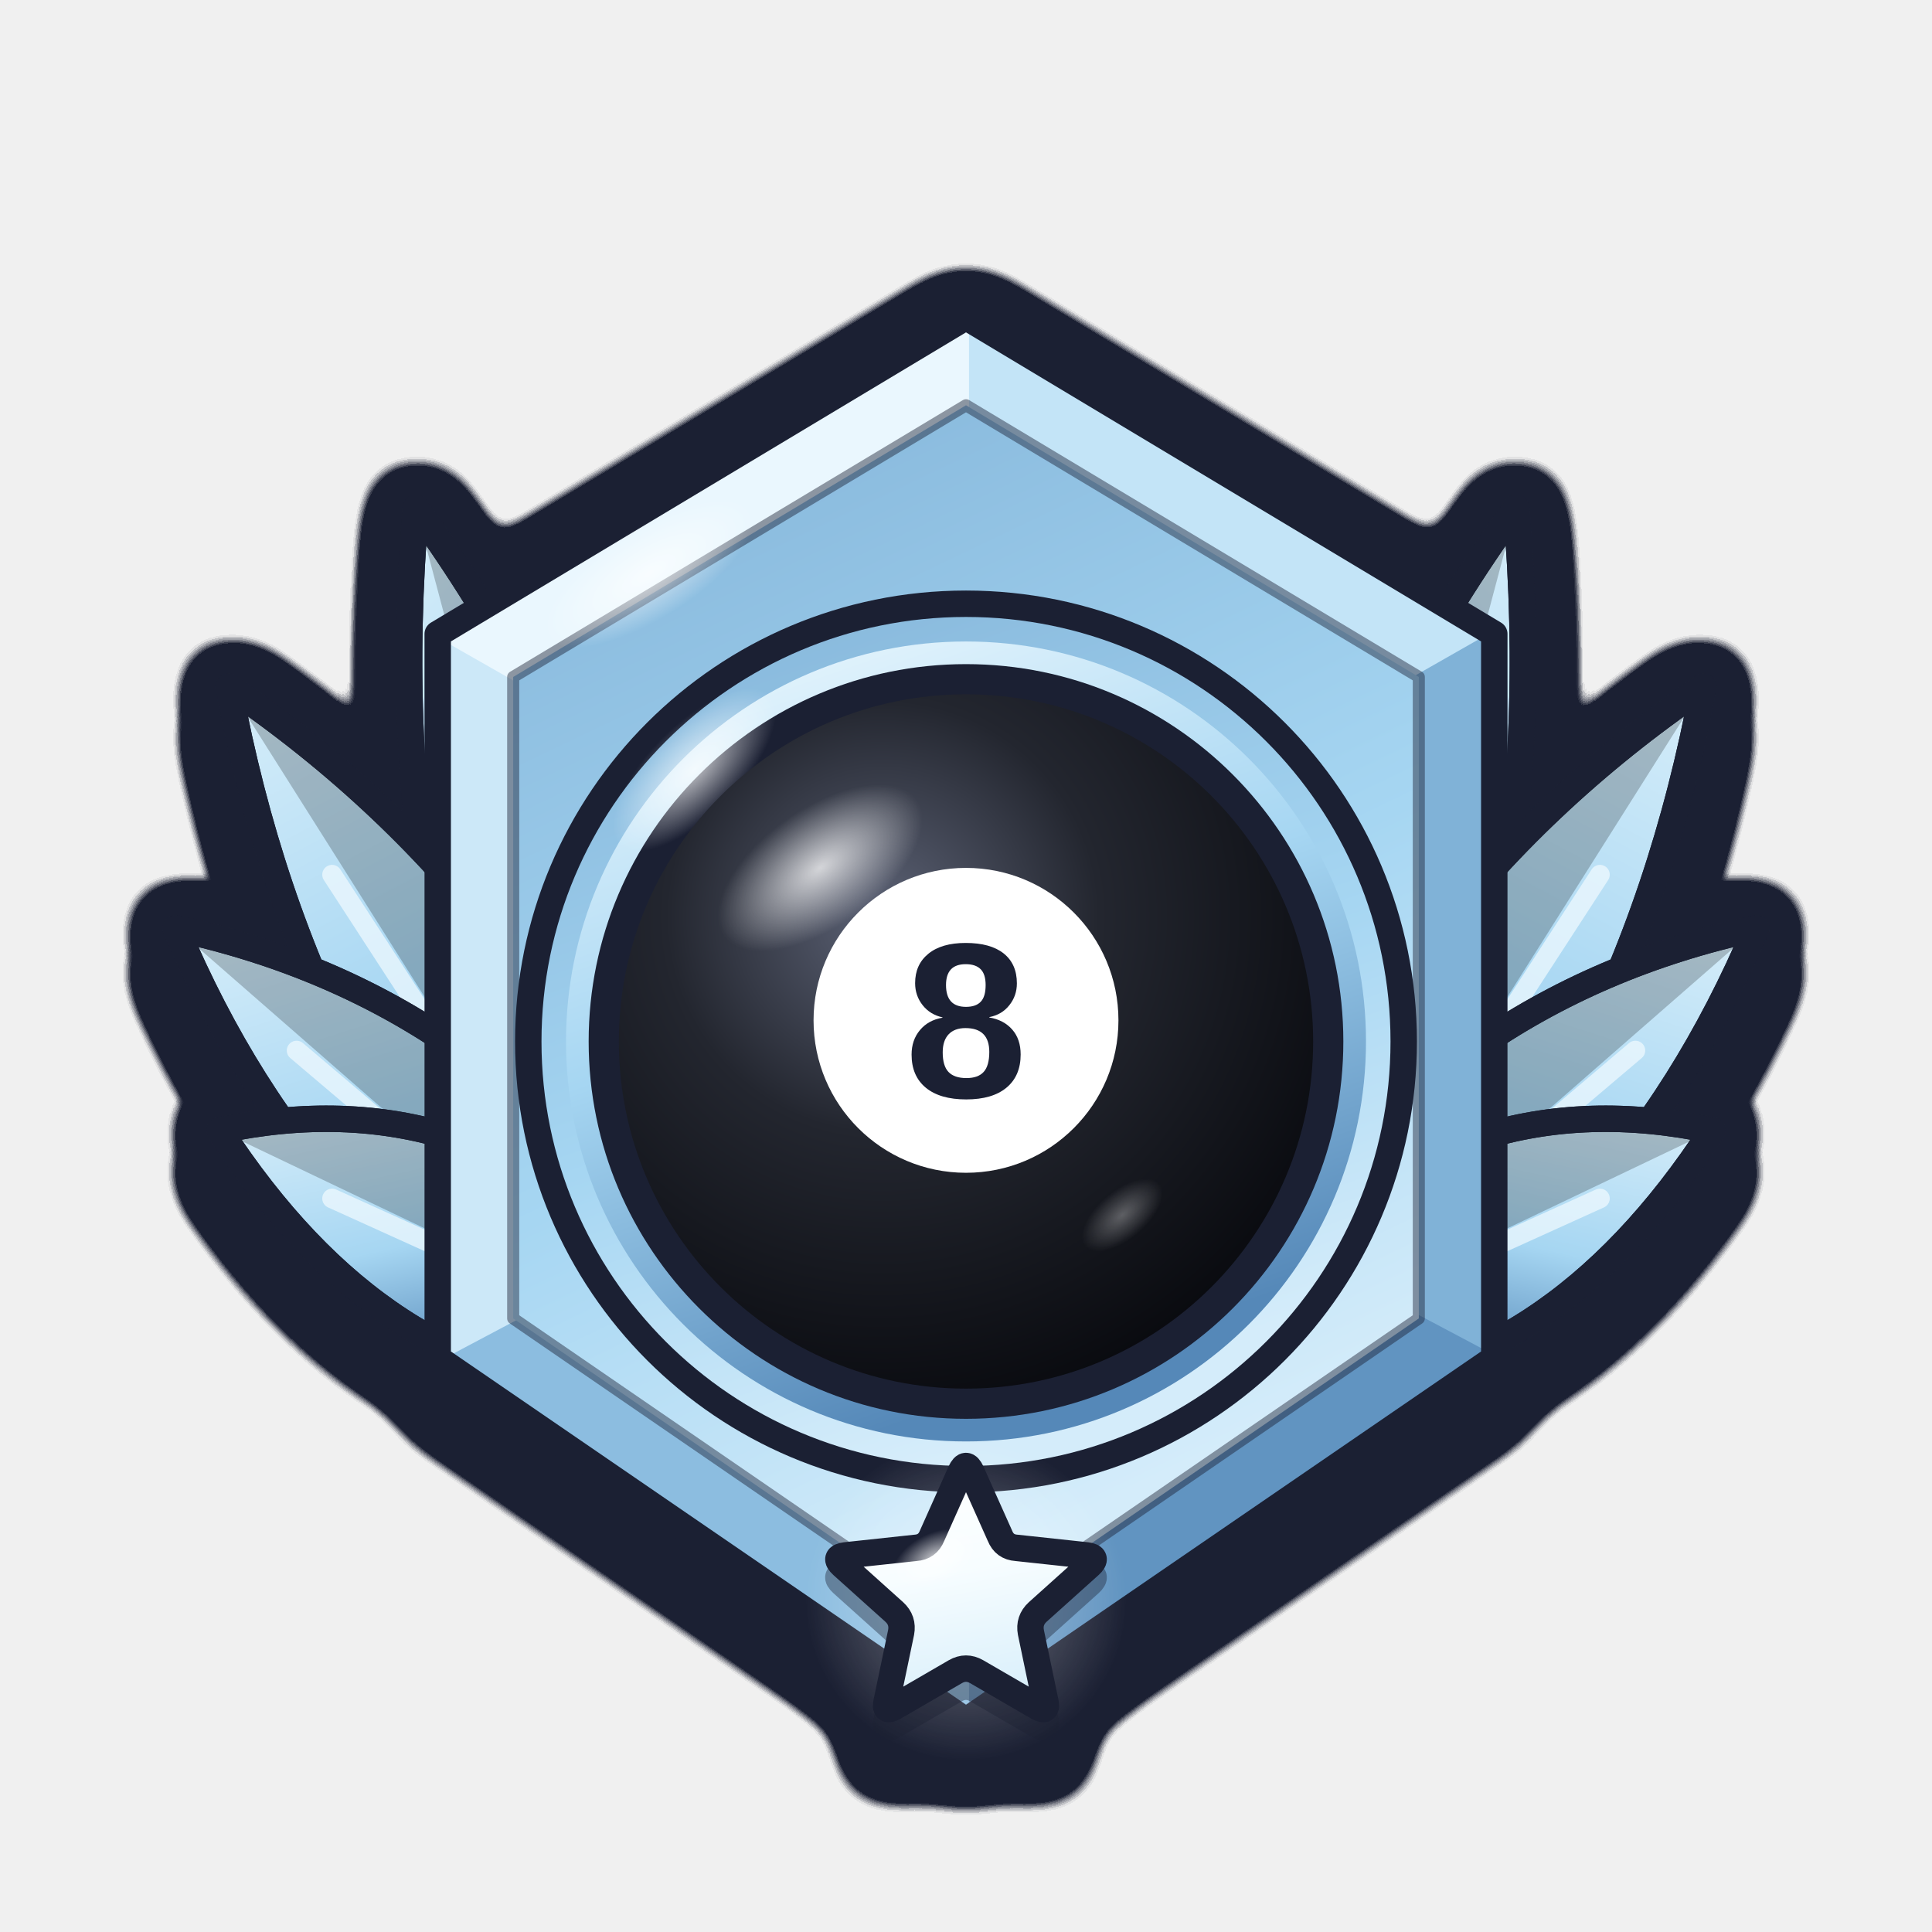
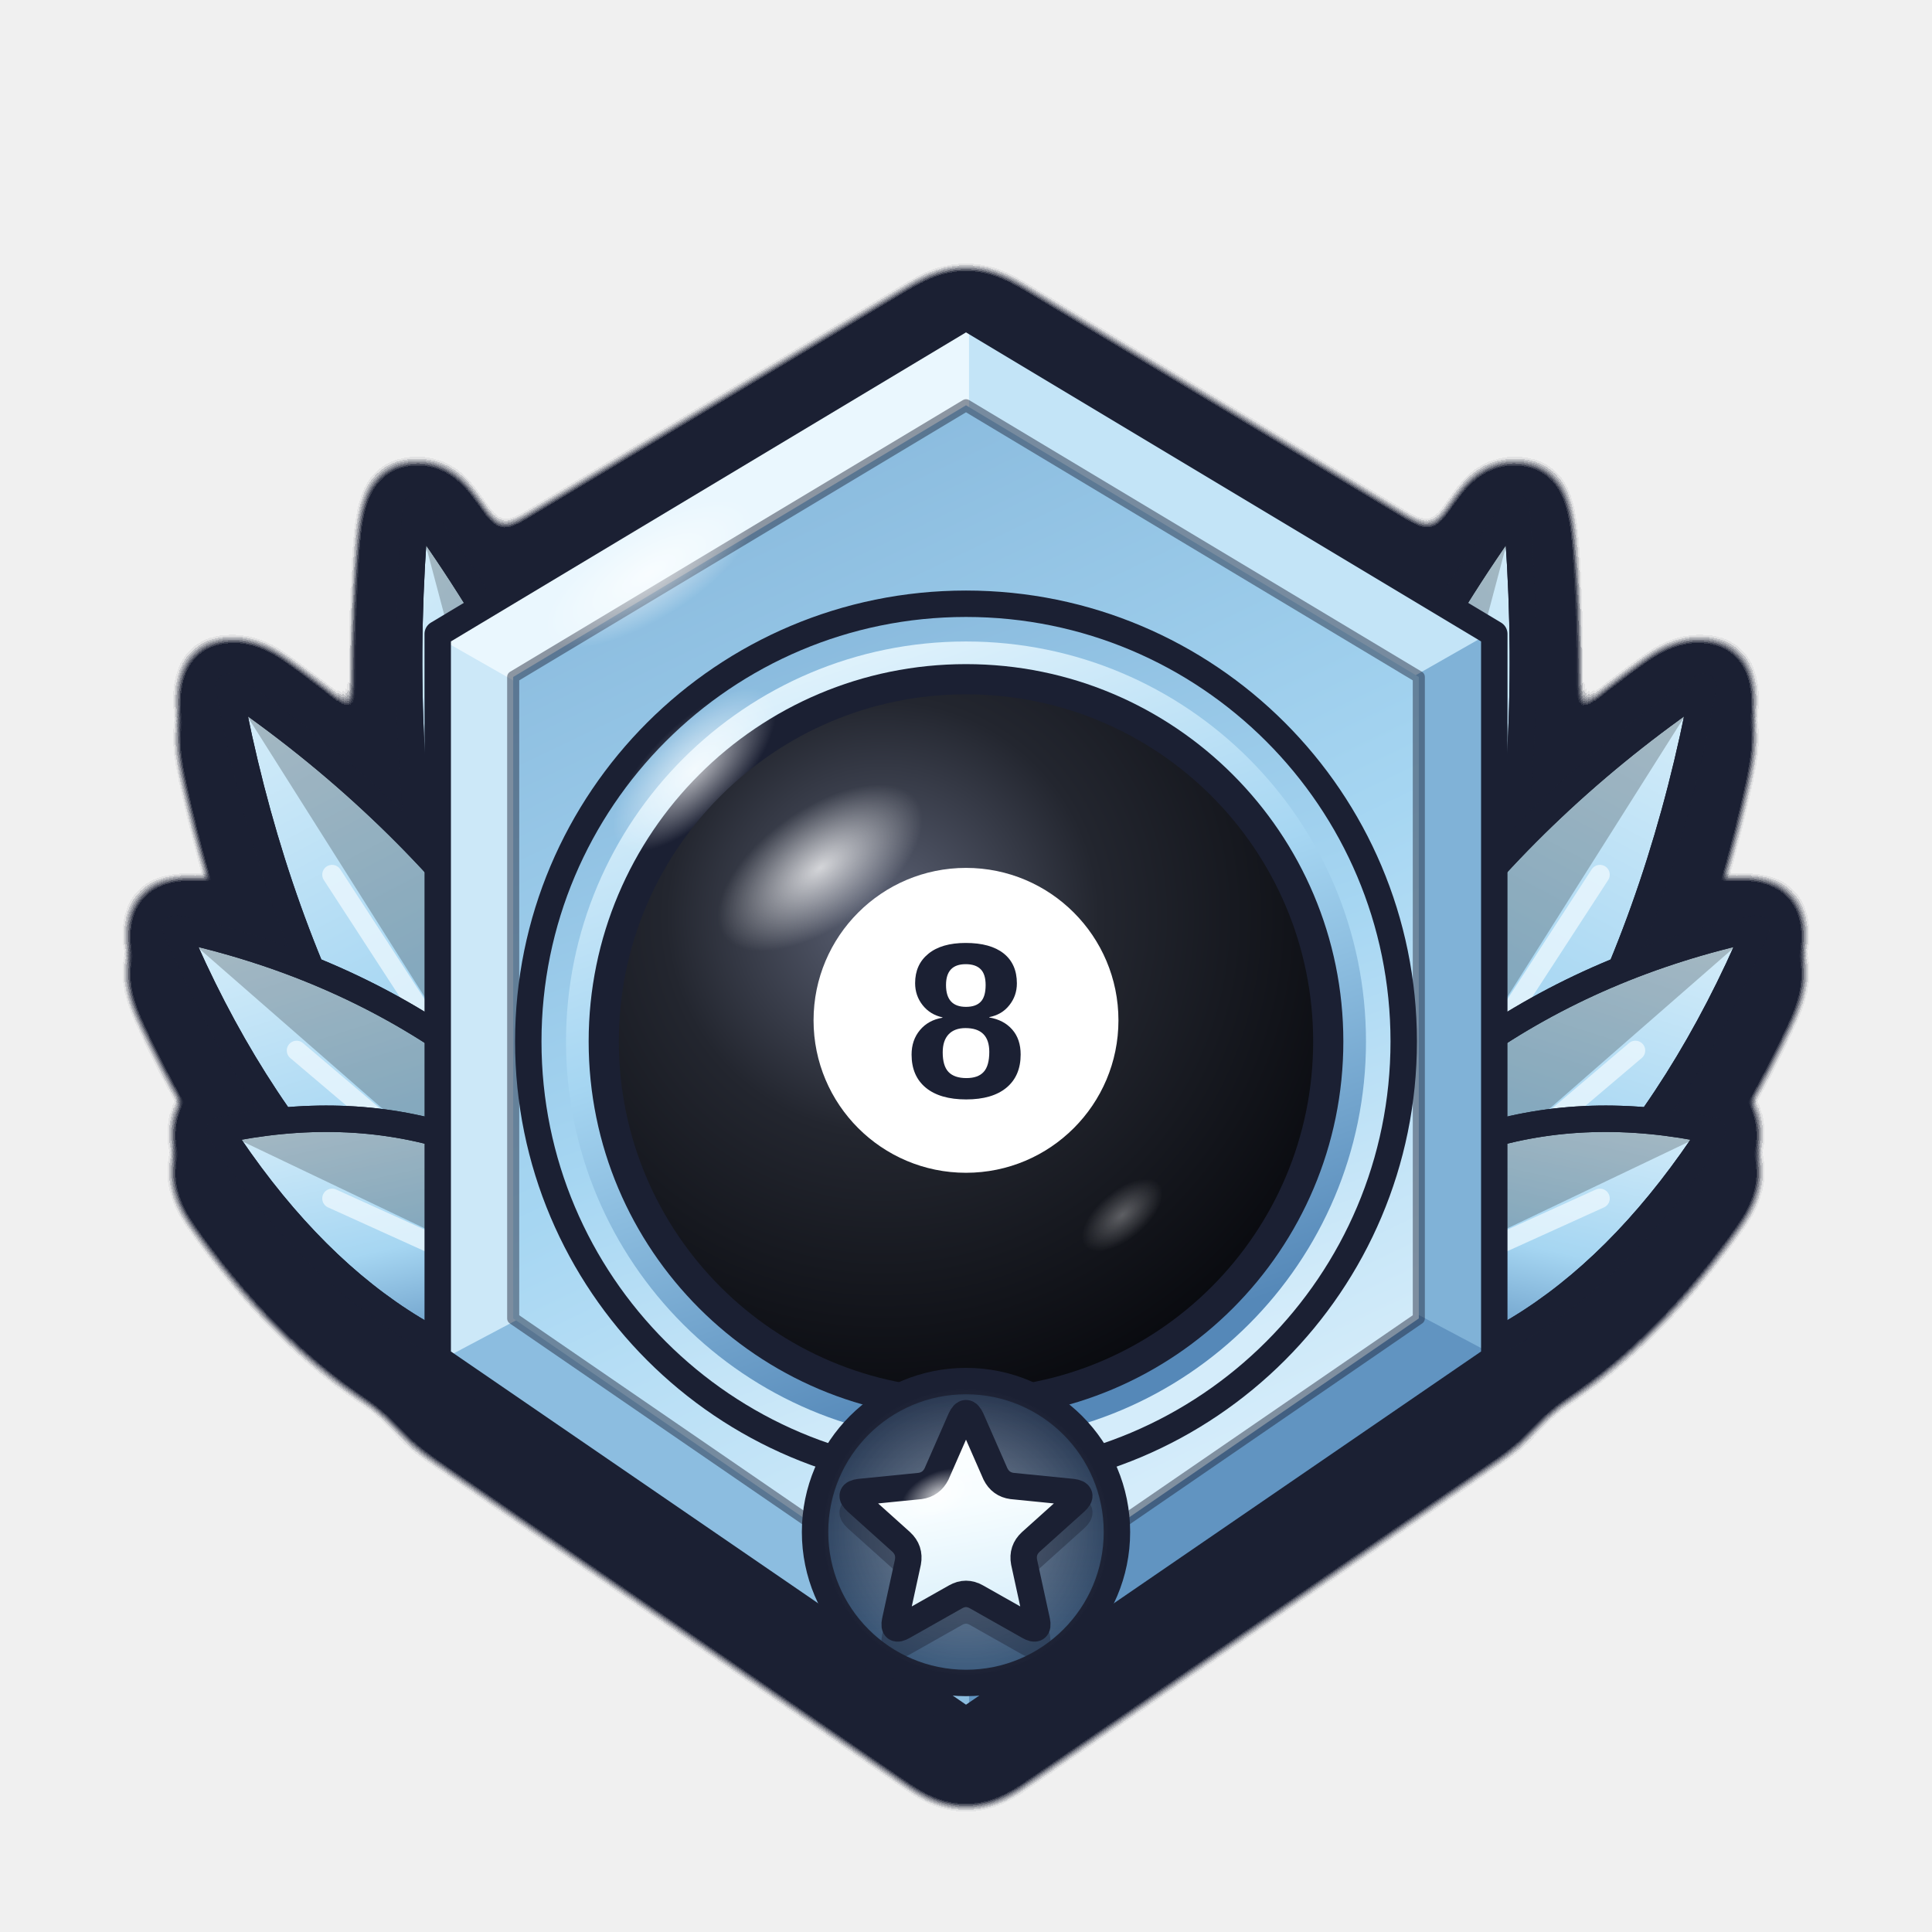
<svg xmlns="http://www.w3.org/2000/svg" width="512" height="512" viewBox="0 0 256 256">
  <defs>
    <linearGradient id="blue" x1="0" y1="0" x2="0.35" y2="1">
      <stop offset="0" stop-color="#9ED3FF" />
      <stop offset="0.45" stop-color="#3B9BFF" />
      <stop offset="1" stop-color="#1F6BD0" />
    </linearGradient>
    <linearGradient id="green" x1="0" y1="0" x2="0.35" y2="1">
      <stop offset="0" stop-color="#A8F5BE" />
      <stop offset="0.45" stop-color="#3DD66B" />
      <stop offset="1" stop-color="#1E9E47" />
    </linearGradient>
    <linearGradient id="red" x1="0" y1="0" x2="0.35" y2="1">
      <stop offset="0" stop-color="#FFA3A3" />
      <stop offset="0.45" stop-color="#FF4D4D" />
      <stop offset="1" stop-color="#C9283A" />
    </linearGradient>
    <linearGradient id="gold" x1="0" y1="0" x2="0.35" y2="1">
      <stop offset="0" stop-color="#FFF1A0" />
      <stop offset="0.45" stop-color="#FFC928" />
      <stop offset="1" stop-color="#DB8E00" />
    </linearGradient>
    <linearGradient id="wood" x1="0" y1="0" x2="0.35" y2="1">
      <stop offset="0" stop-color="#FFD9A0" />
      <stop offset="0.45" stop-color="#E7A35C" />
      <stop offset="1" stop-color="#A8622A" />
    </linearGradient>
    <linearGradient id="darkwood" x1="0" y1="0" x2="0.35" y2="1">
      <stop offset="0" stop-color="#C07A45" />
      <stop offset="0.45" stop-color="#8A4B22" />
      <stop offset="1" stop-color="#5E3014" />
    </linearGradient>
    <linearGradient id="white" x1="0" y1="0" x2="0.35" y2="1">
      <stop offset="0" stop-color="#FFFFFF" />
      <stop offset="0.45" stop-color="#F4F8FF" />
      <stop offset="1" stop-color="#C9D6EA" />
    </linearGradient>
    <linearGradient id="grey" x1="0" y1="0" x2="0.35" y2="1">
      <stop offset="0" stop-color="#E4E9F2" />
      <stop offset="0.45" stop-color="#AEB8C8" />
      <stop offset="1" stop-color="#7B869A" />
    </linearGradient>
    <linearGradient id="steel" x1="0" y1="0" x2="0.35" y2="1">
      <stop offset="0" stop-color="#D8E6F7" />
      <stop offset="0.45" stop-color="#9FB2CC" />
      <stop offset="1" stop-color="#6A7D98" />
    </linearGradient>
    <linearGradient id="cloth" x1="0" y1="0" x2="0.35" y2="1">
      <stop offset="0" stop-color="#6FE08E" />
      <stop offset="0.45" stop-color="#2FA24F" />
      <stop offset="1" stop-color="#1C7A37" />
    </linearGradient>
    <linearGradient id="sad" x1="0" y1="0" x2="0.35" y2="1">
      <stop offset="0" stop-color="#C4D4EE" />
      <stop offset="0.45" stop-color="#8EA3C7" />
      <stop offset="1" stop-color="#5E7299" />
    </linearGradient>
    <linearGradient id="purple" x1="0" y1="0" x2="0.35" y2="1">
      <stop offset="0" stop-color="#D7B8FF" />
      <stop offset="0.45" stop-color="#A259FF" />
      <stop offset="1" stop-color="#6E2FD0" />
    </linearGradient>
    <radialGradient id="shine" cx="0.5" cy="0.5" r="0.5">
      <stop offset="0" stop-color="#FFFFFF" stop-opacity="0.9" />
      <stop offset="1" stop-color="#FFFFFF" stop-opacity="0" />
    </radialGradient>
    <filter id="ink" x="-30%" y="-30%" width="160%" height="160%" color-interpolation-filters="sRGB">
      <feGaussianBlur in="SourceAlpha" stdDeviation="6.92" result="blur" />
      <feComponentTransfer in="blur" result="grown">
        <feFuncA type="linear" slope="7" intercept="-0.35" />
      </feComponentTransfer>
      <feOffset in="grown" dy="6" result="lip" />
      <feMerge result="both">
        <feMergeNode in="lip" />
        <feMergeNode in="grown" />
      </feMerge>
      <feFlood flood-color="#1B2033" />
      <feComposite in2="both" operator="in" result="outline" />
      <feMerge>
        <feMergeNode in="outline" />
        <feMergeNode in="SourceGraphic" />
      </feMerge>
    </filter>
  </defs>
  <defs>
    <filter id="badgeInk" x="-20%" y="-20%" width="140%" height="140%" color-interpolation-filters="sRGB">
      <feGaussianBlur in="SourceAlpha" stdDeviation="3.2" result="blur" />
      <feComponentTransfer in="blur" result="grown">
        <feFuncA type="linear" slope="40" intercept="-0.716" />
      </feComponentTransfer>
      <feOffset in="grown" dy="5" result="lip" />
      <feMerge result="both">
        <feMergeNode in="lip" />
        <feMergeNode in="grown" />
      </feMerge>
      <feFlood flood-color="#1B2033" />
      <feComposite in2="both" operator="in" result="outline" />
      <feMerge>
        <feMergeNode in="outline" />
        <feMergeNode in="SourceGraphic" />
      </feMerge>
    </filter>
  </defs>
  <defs>
    <linearGradient id="m" x1="0" y1="0" x2="0.35" y2="1">
      <stop offset="0.00" stop-color="#F2FBFF" />
      <stop offset="0.50" stop-color="#A6D6F2" />
      <stop offset="1.00" stop-color="#5588B8" />
    </linearGradient>
    <linearGradient id="r" x1="0" y1="0" x2="0.35" y2="1">
      <stop offset="0.00" stop-color="#82B3D8" />
      <stop offset="0.60" stop-color="#A6D6F2" />
      <stop offset="1.00" stop-color="#D4ECFA" />
    </linearGradient>
    <linearGradient id="w" x1="0" y1="0" x2="0.35" y2="1">
      <stop offset="0.00" stop-color="#D7EEFA" />
      <stop offset="0.55" stop-color="#A6D6F2" />
      <stop offset="1.00" stop-color="#5588B8" />
    </linearGradient>
    <linearGradient id="c" x1="0" y1="0" x2="0.3" y2="1">
      <stop offset="0.00" stop-color="#F7FDFF" />
      <stop offset="0.55" stop-color="#C8E7F8" />
      <stop offset="1.00" stop-color="#A6D6F2" />
    </linearGradient>
    <linearGradient id="s" x1="0" y1="0" x2="0.2" y2="1">
      <stop offset="0.00" stop-color="#FFFFFF" />
      <stop offset="0.50" stop-color="#F7FDFF" />
      <stop offset="1.00" stop-color="#DBF0FB" />
    </linearGradient>
    <linearGradient id="g" x1="0" y1="0" x2="0.35" y2="1">
      <stop offset="0.00" stop-color="#FFF3A6" />
      <stop offset="0.50" stop-color="#FFC928" />
      <stop offset="1.00" stop-color="#C97F00" />
    </linearGradient>
    <linearGradient id="gr" x1="0" y1="0" x2="0.35" y2="1">
      <stop offset="0.00" stop-color="#E7A816" />
      <stop offset="0.60" stop-color="#FFC928" />
      <stop offset="1.00" stop-color="#FFE274" />
    </linearGradient>
    <radialGradient id="ball" cx="0.38" cy="0.32" r="0.78">
      <stop offset="0" stop-color="#5C6275" />
      <stop offset="0.4" stop-color="#23262F" />
      <stop offset="1" stop-color="#06070B" />
    </radialGradient>
  </defs>
  <g filter="url(#badgeInk)">
    <path d="M76.1 178.9 Q49.8 128.8 55.1 67.3 Q89.3 114.5 91.9 173.1 Z" fill="url(#w)" stroke="#1B2033" stroke-width="3.5" stroke-linejoin="round" />
    <path d="M84.0 176.0 L91.9 173.1 Q89.3 114.5 55.1 67.3 Z" fill="#000000" opacity="0.22" />
    <path d="M79.6 163.3 L61.6 98.3" fill="none" stroke="#F2FBFF" stroke-width="2.6" stroke-linecap="round" stroke-linejoin="round" opacity="0.7" />
    <path d="M76.1 178.9 Q49.8 128.8 55.1 67.3 Q89.3 114.5 91.9 173.1 Z" fill="none" stroke="#1B2033" stroke-width="3.5" stroke-linejoin="round" />
    <path d="M77.4 181.2 Q40.6 146.5 30.3 91.0 Q73.7 120.6 90.6 170.8 Z" fill="url(#w)" stroke="#1B2033" stroke-width="3.5" stroke-linejoin="round" />
    <path d="M84.0 176.0 L90.6 170.8 Q73.7 120.6 30.3 91.0 Z" fill="#000000" opacity="0.22" />
    <path d="M76.8 166.4 L44.0 115.9" fill="none" stroke="#F2FBFF" stroke-width="2.6" stroke-linecap="round" stroke-linejoin="round" opacity="0.7" />
    <path d="M77.4 181.2 Q40.6 146.5 30.3 91.0 Q73.7 120.6 90.6 170.8 Z" fill="none" stroke="#1B2033" stroke-width="3.5" stroke-linejoin="round" />
    <path d="M79.3 183.0 Q41.9 166.9 23.3 123.0 Q65.4 132.1 88.7 169.0 Z" fill="url(#w)" stroke="#1B2033" stroke-width="3.5" stroke-linejoin="round" />
    <path d="M84.0 176.0 L88.7 169.0 Q65.4 132.1 23.3 123.0 Z" fill="#000000" opacity="0.22" />
    <path d="M76.2 170.5 L39.3 139.2" fill="none" stroke="#F2FBFF" stroke-width="2.6" stroke-linecap="round" stroke-linejoin="round" opacity="0.7" />
    <path d="M79.3 183.0 Q41.9 166.9 23.3 123.0 Q65.4 132.1 88.7 169.0 Z" fill="none" stroke="#1B2033" stroke-width="3.5" stroke-linejoin="round" />
    <path d="M81.7 184.1 Q50.8 183.1 29.1 149.8 Q62.3 142.7 86.3 167.9 Z" fill="url(#w)" stroke="#1B2033" stroke-width="3.5" stroke-linejoin="round" />
    <path d="M84.0 176.0 L86.3 167.9 Q62.3 142.7 29.1 149.8 Z" fill="#000000" opacity="0.22" />
    <path d="M77.1 173.8 L44.0 158.8" fill="none" stroke="#F2FBFF" stroke-width="2.6" stroke-linecap="round" stroke-linejoin="round" opacity="0.7" />
    <path d="M81.7 184.1 Q50.8 183.1 29.1 149.8 Q62.3 142.7 86.3 167.9 Z" fill="none" stroke="#1B2033" stroke-width="3.5" stroke-linejoin="round" />
    <g transform="matrix(-1 0 0 1 256 0)">
      <path d="M76.1 178.9 Q49.8 128.8 55.1 67.3 Q89.3 114.5 91.9 173.1 Z" fill="url(#w)" stroke="#1B2033" stroke-width="3.5" stroke-linejoin="round" />
      <path d="M84.0 176.0 L91.9 173.1 Q89.3 114.5 55.1 67.3 Z" fill="#000000" opacity="0.22" />
      <path d="M79.6 163.3 L61.6 98.3" fill="none" stroke="#F2FBFF" stroke-width="2.6" stroke-linecap="round" stroke-linejoin="round" opacity="0.7" />
      <path d="M76.1 178.9 Q49.8 128.8 55.1 67.3 Q89.3 114.5 91.9 173.1 Z" fill="none" stroke="#1B2033" stroke-width="3.5" stroke-linejoin="round" />
      <path d="M77.4 181.2 Q40.6 146.5 30.3 91.0 Q73.7 120.6 90.6 170.8 Z" fill="url(#w)" stroke="#1B2033" stroke-width="3.5" stroke-linejoin="round" />
      <path d="M84.0 176.0 L90.6 170.8 Q73.7 120.6 30.3 91.0 Z" fill="#000000" opacity="0.22" />
      <path d="M76.8 166.4 L44.0 115.9" fill="none" stroke="#F2FBFF" stroke-width="2.6" stroke-linecap="round" stroke-linejoin="round" opacity="0.7" />
      <path d="M77.4 181.2 Q40.6 146.5 30.3 91.0 Q73.7 120.6 90.6 170.8 Z" fill="none" stroke="#1B2033" stroke-width="3.5" stroke-linejoin="round" />
      <path d="M79.3 183.0 Q41.9 166.9 23.3 123.0 Q65.4 132.1 88.7 169.0 Z" fill="url(#w)" stroke="#1B2033" stroke-width="3.5" stroke-linejoin="round" />
      <path d="M84.0 176.0 L88.7 169.0 Q65.4 132.1 23.3 123.0 Z" fill="#000000" opacity="0.22" />
      <path d="M76.2 170.5 L39.3 139.2" fill="none" stroke="#F2FBFF" stroke-width="2.6" stroke-linecap="round" stroke-linejoin="round" opacity="0.7" />
      <path d="M79.3 183.0 Q41.9 166.9 23.3 123.0 Q65.4 132.1 88.7 169.0 Z" fill="none" stroke="#1B2033" stroke-width="3.5" stroke-linejoin="round" />
      <path d="M81.7 184.1 Q50.8 183.1 29.1 149.8 Q62.3 142.7 86.3 167.9 Z" fill="url(#w)" stroke="#1B2033" stroke-width="3.5" stroke-linejoin="round" />
      <path d="M84.0 176.0 L86.3 167.9 Q62.3 142.7 29.1 149.8 Z" fill="#000000" opacity="0.22" />
      <path d="M77.1 173.8 L44.0 158.8" fill="none" stroke="#F2FBFF" stroke-width="2.6" stroke-linecap="round" stroke-linejoin="round" opacity="0.7" />
      <path d="M81.7 184.1 Q50.8 183.1 29.1 149.8 Q62.3 142.7 86.3 167.9 Z" fill="none" stroke="#1B2033" stroke-width="3.5" stroke-linejoin="round" />
    </g>
    <path d="M128.0 42.0 L198.0 84.0 L188.0 89.7 L128.0 53.7 Z" fill="#C3E4F7" stroke="#C3E4F7" stroke-width="0.8" />
    <path d="M198.0 84.0 L198.0 180.0 L188.0 174.7 L188.0 89.7 Z" fill="#80B2D7" stroke="#80B2D7" stroke-width="0.8" />
    <path d="M198.0 180.0 L128.0 228.0 L128.0 215.9 L188.0 174.7 Z" fill="#6194C1" stroke="#6194C1" stroke-width="0.8" />
    <path d="M128.0 228.0 L58.0 180.0 L68.0 174.7 L128.0 215.9 Z" fill="#8CBDE0" stroke="#8CBDE0" stroke-width="0.8" />
    <path d="M58.0 180.0 L58.0 84.0 L68.0 89.7 L68.0 174.7 Z" fill="#CCE8F8" stroke="#CCE8F8" stroke-width="0.8" />
    <path d="M58.0 84.0 L128.0 42.0 L128.0 53.7 L68.0 89.7 Z" fill="#EAF7FE" stroke="#EAF7FE" stroke-width="0.8" />
    <path d="M128.0 53.7 L188.0 89.7 L188.0 174.7 L128.0 215.9 L68.0 174.7 L68.0 89.7 Z" fill="url(#r)" />
    <path d="M128.0 53.7 L188.0 89.7 L188.0 174.7 L128.0 215.9 L68.0 174.7 L68.0 89.7 Z" fill="none" stroke="#1B2033" stroke-width="1.6" stroke-opacity="0.45" stroke-linejoin="round" />
    <path d="M128.0 42.0 L198.0 84.0 L198.0 180.0 L128.0 228.0 L58.0 180.0 L58.0 84.0 Z" fill="none" stroke="#1B2033" stroke-width="3.5" stroke-linejoin="round" />
    <ellipse cx="86" cy="76" rx="16" ry="6" fill="url(#shine)" opacity="0.75" transform="rotate(-32 86 76)" />
    <circle cx="128" cy="138" r="58" fill="url(#r)" stroke="#1B2033" stroke-width="3.5" />
    <circle cx="128" cy="138" r="53" fill="url(#m)" />
    <circle cx="128" cy="138" r="50" fill="#1B2033" />
    <ellipse cx="92" cy="102" rx="14" ry="6" fill="url(#shine)" opacity="0.8" transform="rotate(-45 92 102)" />
    <circle cx="128" cy="138" r="46" fill="url(#ball)" />
    <circle cx="128.0" cy="135.2" r="20.2" fill="#FFFFFF" />
    <text x="128.0" y="145.4" font-family="Arial Black, Arial, sans-serif" font-weight="900" font-size="29.3" text-anchor="middle" fill="#1B2033">8</text>
    <ellipse cx="108.68" cy="115.0" rx="15.64" ry="7.82" fill="url(#shine)" opacity="0.85" transform="rotate(-35 108.68 115.0)" />
    <ellipse cx="148.7" cy="161.0" rx="6.44" ry="3.22" fill="url(#shine)" opacity="0.35" transform="rotate(-40 148.7 161.0)" />
    <defs>
-       <radialGradient id="tray" gradientUnits="userSpaceOnUse" cx="128" cy="138" r="97.0">
-         <stop offset="0.526" stop-color="#27354E" />
-         <stop offset="0.763" stop-color="#324A68" />
-         <stop offset="1" stop-color="#3F6085" />
-       </radialGradient>
+       <linearGradient id="tray" gradientUnits="userSpaceOnUse" x1="0" y1="183.0" x2="0" y2="229.0">
+         <stop offset="0" stop-color="#27354E" />
+         <stop offset="0.55" stop-color="#324A68" />
+         <stop offset="1" stop-color="#416489" />
+       </linearGradient>
      <radialGradient id="glow">
        <stop offset="0" stop-color="#FFFFFF" stop-opacity="0.5" />
        <stop offset="1" stop-color="#FFFFFF" stop-opacity="0" />
      </radialGradient>
    </defs>
-     <path d="M128.0 212.0 A74 74 0 0 1 128.0 212.0" fill="none" stroke="#1B2033" stroke-width="49.5" stroke-linecap="round" />
-     <path d="M128.0 212.0 A74 74 0 0 1 128.0 212.0" fill="none" stroke="url(#tray)" stroke-width="42.5" stroke-linecap="round" />
-     <path d="M128.0 230.3 A92.3 92.3 0 0 1 128.0 230.3" fill="none" stroke="#F2FBFF" stroke-width="1.6" stroke-opacity="0.45" stroke-linecap="round" />
-     <path d="M128.0 194.0 A56.0 56.0 0 0 1 128.0 194.0" fill="none" stroke="#000000" stroke-width="2.4" stroke-opacity="0.35" stroke-linecap="round" />
-     <circle cx="128.0" cy="212.0" r="21.3" fill="url(#glow)" opacity="0.8" />
-     <path opacity="0.4" d="M127.3 197.4 Q128.0 195.9 128.7 197.4 L132.5 205.9 Q133.1 207.4 134.7 207.5 L144.0 208.5 Q145.6 208.7 144.4 209.8 L137.5 216.0 Q136.3 217.1 136.6 218.7 L138.5 227.8 Q138.9 229.4 137.5 228.6 L129.4 223.9 Q128.0 223.1 126.6 223.9 L118.5 228.6 Q117.1 229.4 117.5 227.8 L119.4 218.7 Q119.7 217.1 118.5 216.0 L111.6 209.8 Q110.4 208.7 112.0 208.5 L121.3 207.5 Q122.9 207.4 123.5 205.9 Z" fill="#000000" stroke="#1B2033" stroke-width="3.5" stroke-linejoin="round" />
-     <ellipse cx="123.93" cy="208.85" rx="5.92" ry="3.33" fill="url(#shine)" opacity="0.85" transform="rotate(-25 123.93 208.85)" />
-     <path d="M127.3 195.0 Q128.0 193.5 128.7 195.0 L132.5 203.5 Q133.1 205.0 134.7 205.1 L144.0 206.1 Q145.6 206.3 144.4 207.4 L137.5 213.6 Q136.3 214.7 136.6 216.3 L138.5 225.4 Q138.9 227.0 137.5 226.2 L129.4 221.5 Q128.0 220.7 126.6 221.5 L118.5 226.2 Q117.1 227.0 117.5 225.4 L119.4 216.3 Q119.7 214.7 118.5 213.6 L111.6 207.4 Q110.4 206.3 112.0 206.1 L121.3 205.1 Q122.9 205.0 123.5 203.5 Z" fill="url(#s)" stroke="#1B2033" stroke-width="3.5" stroke-linejoin="round" />
-     <ellipse cx="123.93" cy="206.45" rx="5.92" ry="3.33" fill="url(#shine)" opacity="0.85" transform="rotate(-25 123.93 206.45)" />
+     <circle cx="128.0" cy="203.0" r="20.0" fill="url(#tray)" stroke="#1B2033" stroke-width="3.5" />
+     <circle cx="128.0" cy="203.0" r="19.0" fill="url(#glow)" opacity="0.8" />
+     <path opacity="0.4" d="M127.3 190.2 Q128.0 188.7 128.7 190.2 L131.9 197.5 Q132.6 198.9 134.1 199.1 L142.1 199.9 Q143.7 200.1 142.5 201.2 L136.6 206.5 Q135.4 207.6 135.7 209.2 L137.4 217.0 Q137.7 218.5 136.3 217.7 L129.4 213.8 Q128.0 213.0 126.6 213.8 L119.7 217.7 Q118.3 218.5 118.6 217.0 L120.3 209.2 Q120.6 207.6 119.4 206.5 L113.5 201.2 Q112.3 200.1 113.9 199.9 L121.9 199.1 Q123.4 198.9 124.1 197.5 Z" fill="#000000" stroke="#1B2033" stroke-width="3.5" stroke-linejoin="round" />
+     <ellipse cx="124.37" cy="200.25" rx="5.28" ry="2.97" fill="url(#shine)" opacity="0.85" transform="rotate(-25 124.37 200.25)" />
+     <path d="M127.3 188.0 Q128.0 186.5 128.7 188.0 L131.9 195.3 Q132.6 196.7 134.1 196.9 L142.1 197.7 Q143.7 197.9 142.5 199.0 L136.6 204.3 Q135.4 205.4 135.7 207.0 L137.4 214.8 Q137.7 216.3 136.3 215.5 L129.4 211.6 Q128.0 210.8 126.6 211.6 L119.7 215.5 Q118.3 216.3 118.6 214.8 L120.3 207.0 Q120.6 205.4 119.4 204.3 L113.5 199.0 Q112.3 197.9 113.9 197.7 L121.9 196.9 Q123.4 196.7 124.1 195.3 Z" fill="url(#s)" stroke="#1B2033" stroke-width="3.5" stroke-linejoin="round" />
+     <ellipse cx="124.37" cy="198.05" rx="5.28" ry="2.97" fill="url(#shine)" opacity="0.85" transform="rotate(-25 124.37 198.05)" />
  </g>
</svg>
